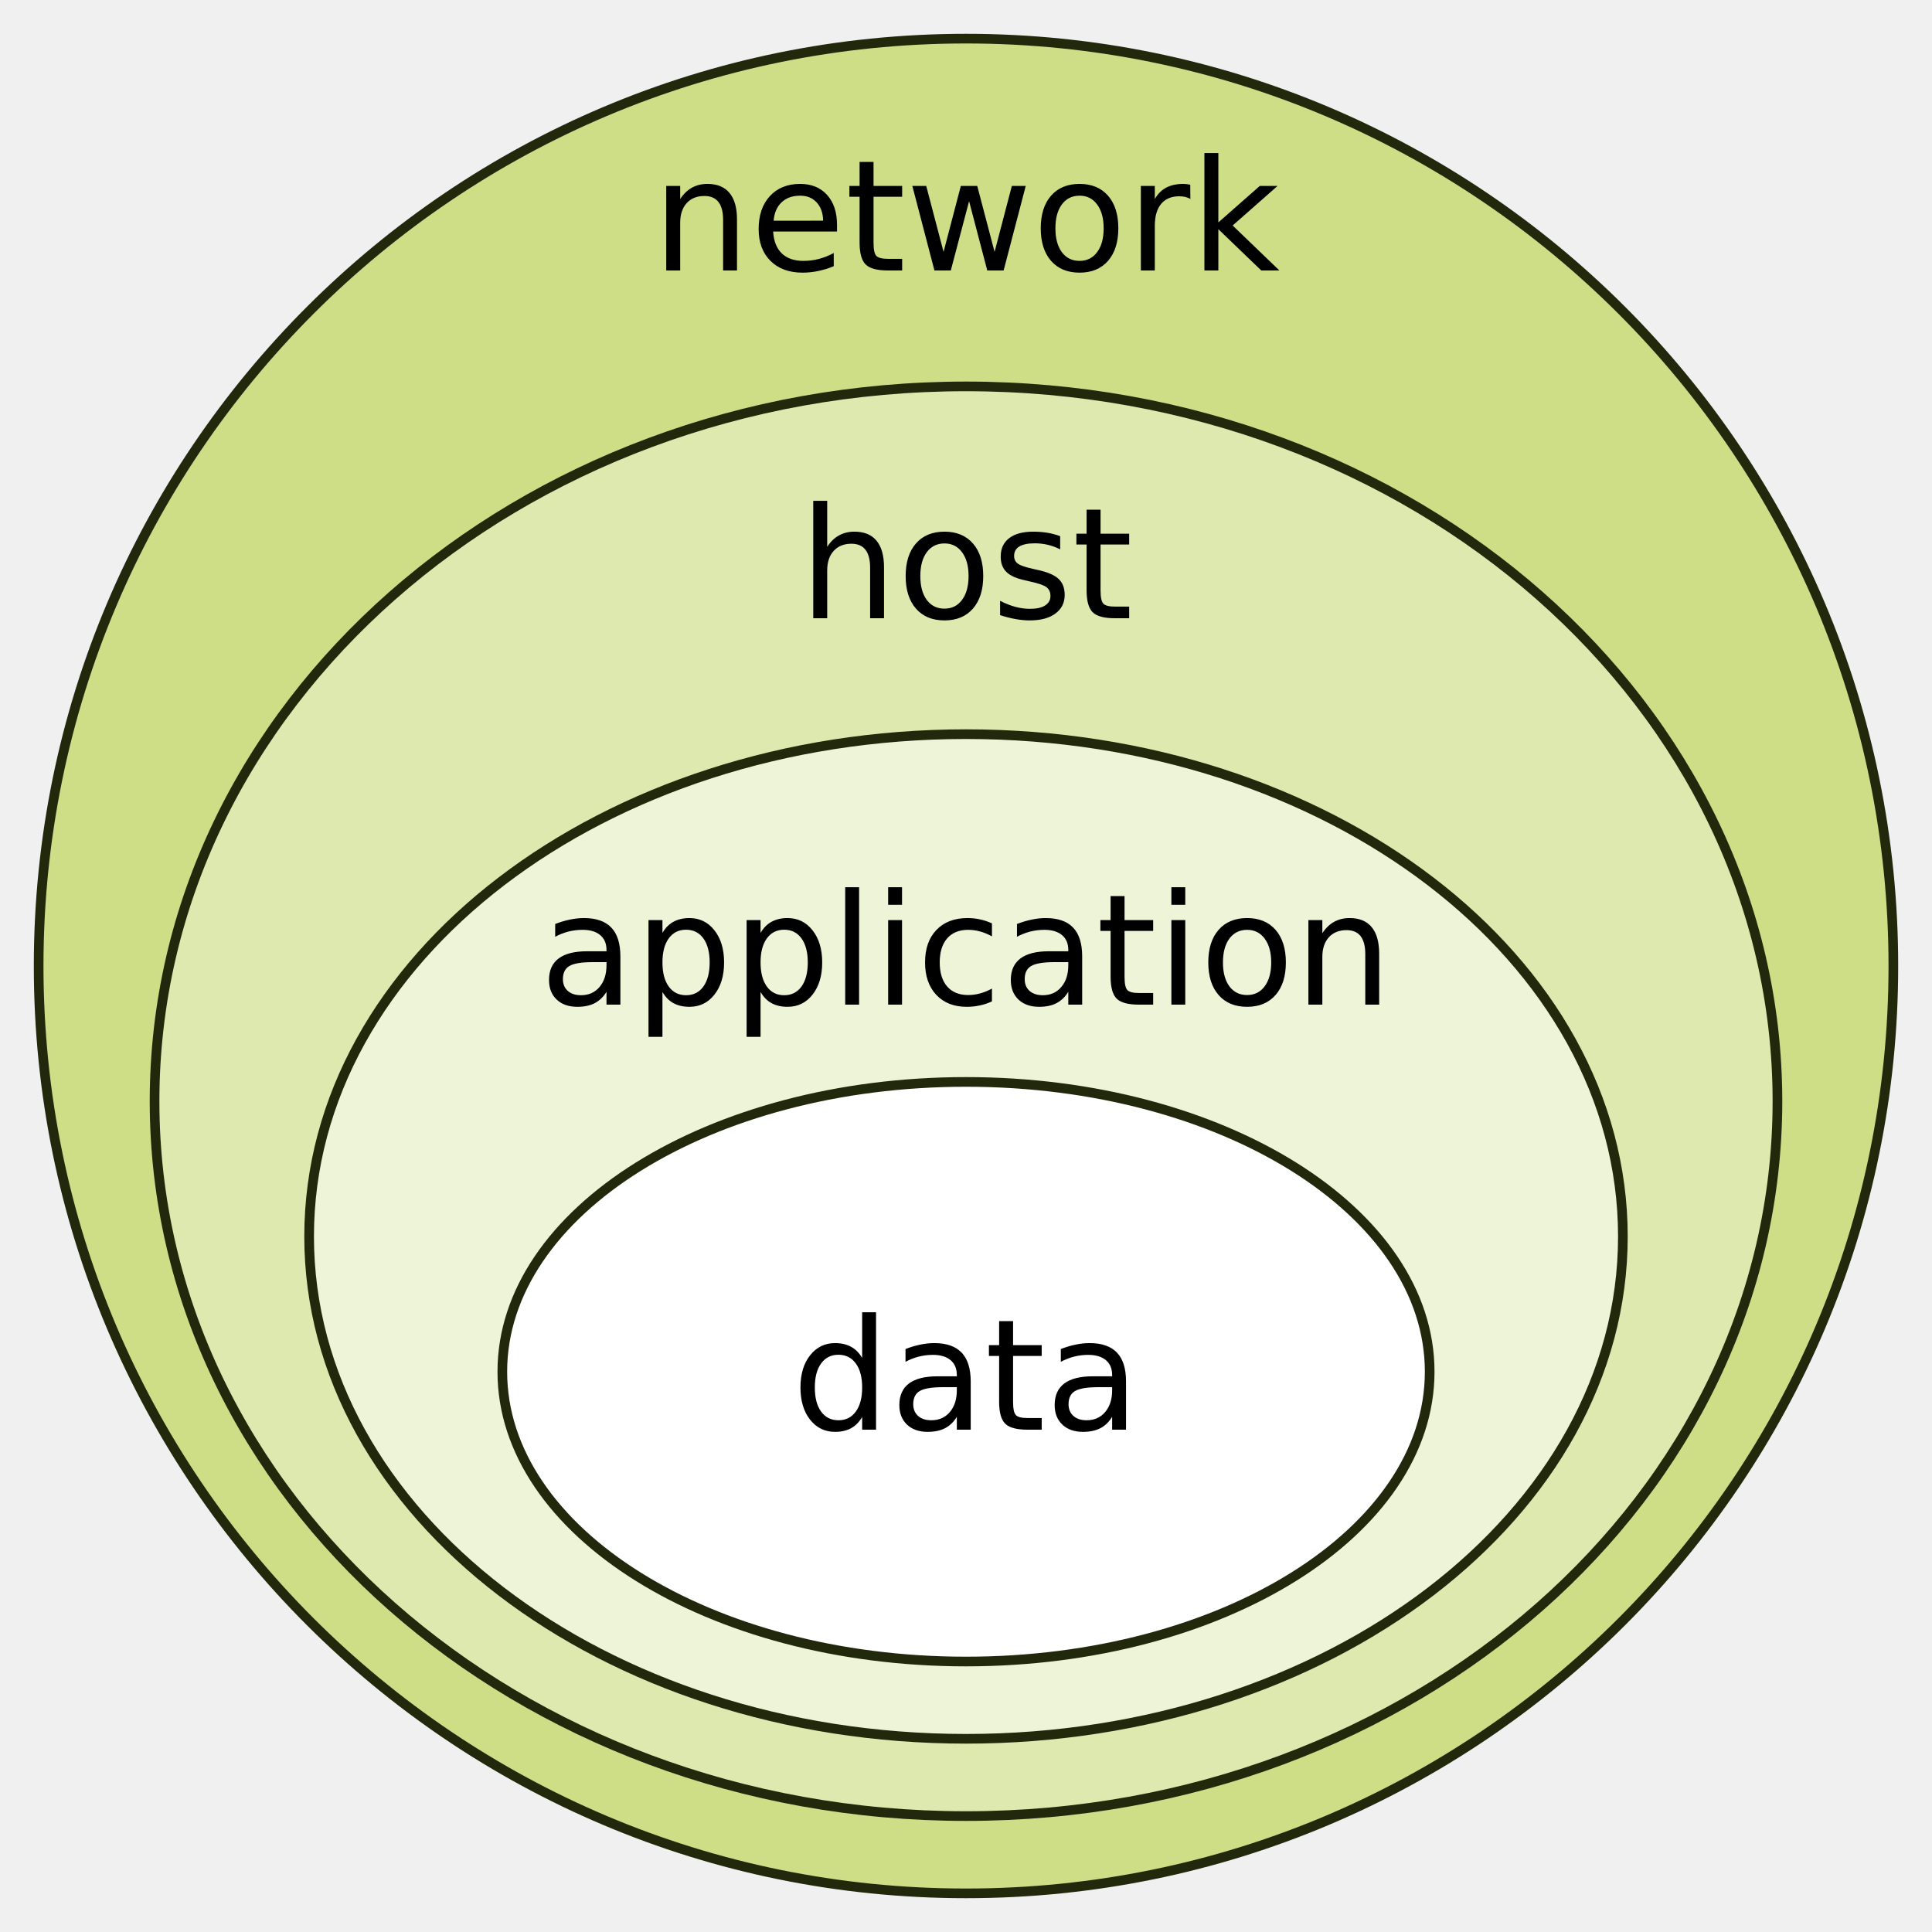
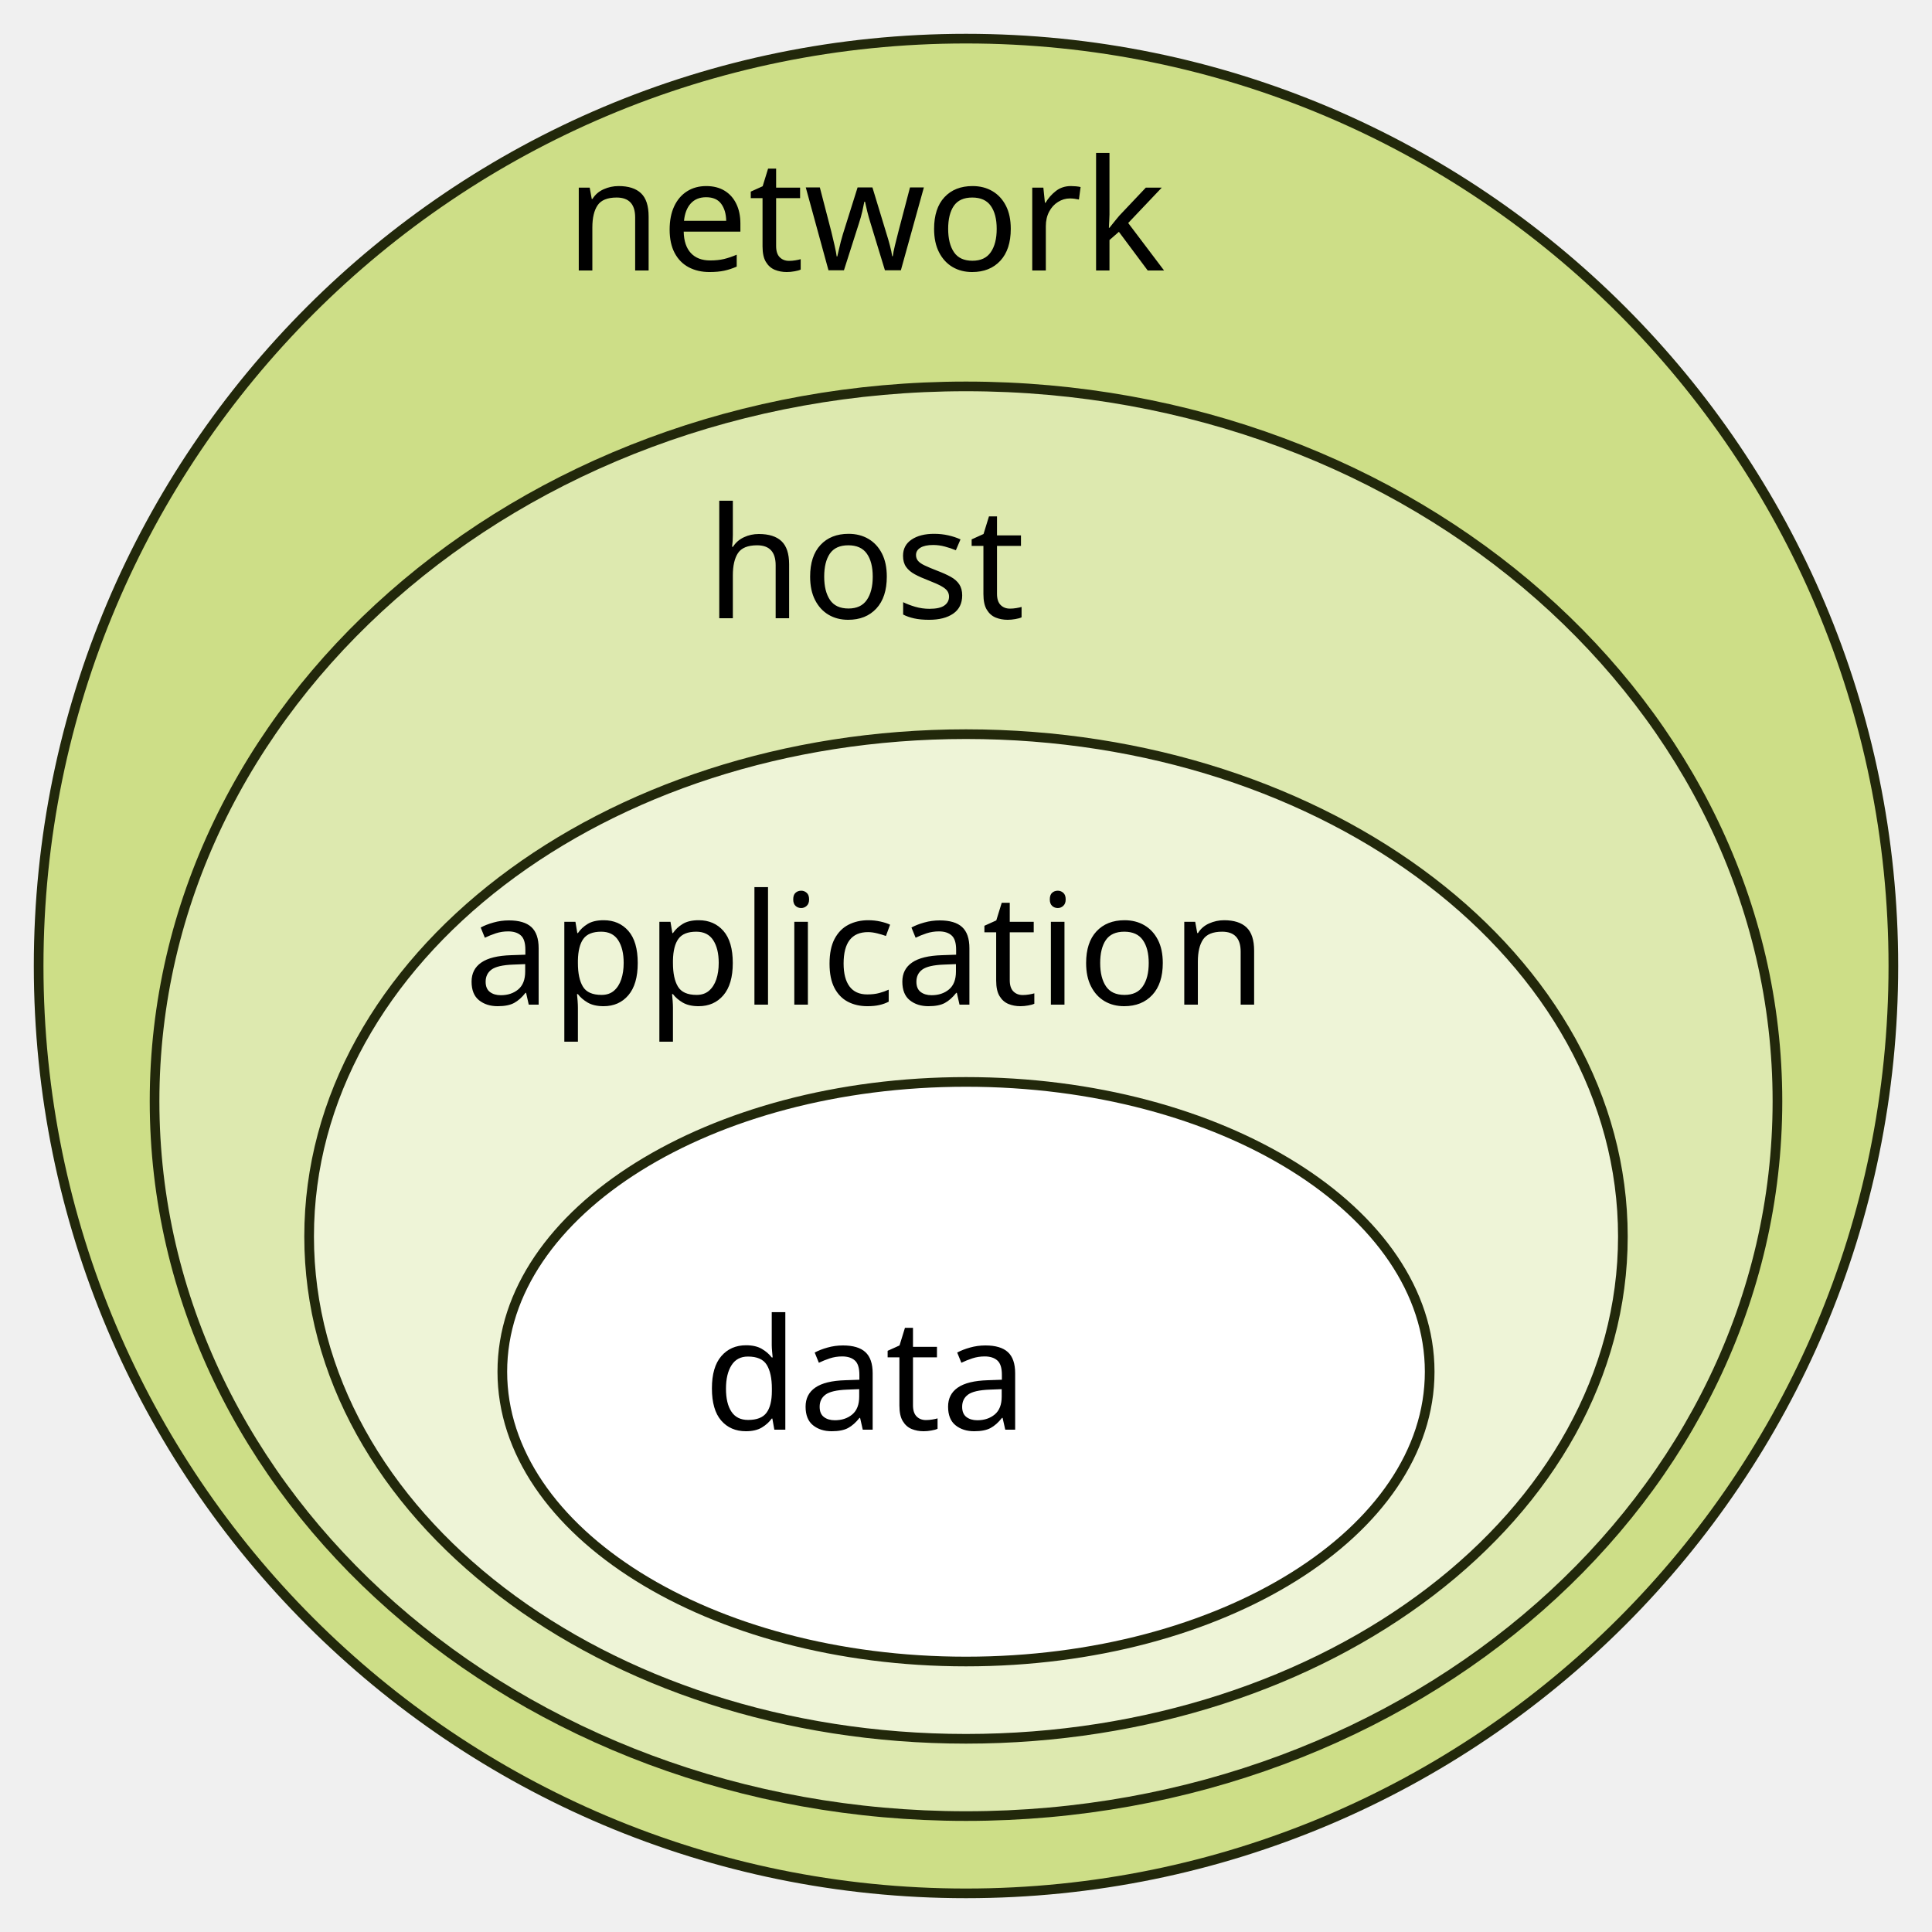
- <svg xmlns="http://www.w3.org/2000/svg" version="1.1" width="500px" height="500px" stroke="#22280b" stroke-width="2.5">
-   <circle cx="250" cy="250" r="240" fill="#cdde87" />
-   <ellipse cx="250" cy="285" rx="210" ry="185" fill="#dde9af" />
-   <ellipse cx="250" cy="320" rx="170" ry="130" fill="#eef4d7" />
-   <ellipse cx="250" cy="355" rx="120" ry="75" fill="#fff" />
-   <g font-family="DejaVuSans" font-size="40px" text-anchor="middle" stroke="none">
-     <text x="250" y="70">network</text>
-     <text x="250" y="160">host</text>
-     <text x="250" y="260">application</text>
-     <text x="250" y="370">data</text>
+ <svg xmlns="http://www.w3.org/2000/svg" width="500" height="500" id="svg2" version="1.1">
+   <defs id="defs4" />
+   <g id="layer1" transform="translate(0,-552.3622)">
+     <path style="fill:#cdde87;fill-opacity:1;stroke:#22280b;stroke-width:2.5;stroke-linecap:butt;stroke-linejoin:miter;stroke-miterlimit:4;stroke-dasharray:none" id="path3065" d="m 490,250 a 240,240 0 1 1 -480,0 240,240 0 1 1 480,0 z" transform="translate(0,552.3622)" />
+     <path style="fill:#dde9af;fill-opacity:1;stroke:#22280b;stroke-width:2.5;stroke-linecap:butt;stroke-linejoin:miter;stroke-miterlimit:4;stroke-dasharray:none" id="path3059" d="m 460,285 a 210,185 0 1 1 -420,0 210,185 0 1 1 420,0 z" transform="translate(0,552.3622)" />
+     <path style="fill:#eef4d7;fill-opacity:1;stroke:#22280b;stroke-width:2.5;stroke-linecap:butt;stroke-linejoin:miter;stroke-miterlimit:4;stroke-dasharray:none" id="path3061" d="m 420,320 a 170,130 0 1 1 -340,0 170,130 0 1 1 340,0 z" transform="translate(0,552.3622)" />
+     <path style="fill:#ffffff;fill-opacity:1;stroke:#22280b;stroke-width:2.5;stroke-linecap:butt;stroke-linejoin:miter;stroke-miterlimit:4;stroke-dasharray:none" id="path3063" d="m 370,355 a 120,75 0 1 1 -240,0 120,75 0 1 1 240,0 z" transform="translate(0,552.3622)" />
+     <text xml:space="preserve" style="font-size:40px;font-style:normal;font-weight:normal;text-align:center;line-height:125%;letter-spacing:0px;word-spacing:0px;text-anchor:middle;fill:#000000;fill-opacity:1;stroke:none;font-family:Sans" x="250" y="922.362" id="text3067">
+       <tspan id="tspan3069" x="250" y="922.362">data</tspan>
+     </text>
+     <text xml:space="preserve" style="font-size:40px;font-style:normal;font-weight:normal;text-align:center;line-height:125%;letter-spacing:0px;word-spacing:0px;text-anchor:middle;fill:#000000;fill-opacity:1;stroke:none;font-family:Sans" x="250" y="812.362" id="text3071">
+       <tspan id="tspan3073" x="250" y="812.362">application</tspan>
+     </text>
+     <text xml:space="preserve" style="font-size:40px;font-style:normal;font-weight:normal;text-align:center;line-height:125%;letter-spacing:0px;word-spacing:0px;text-anchor:middle;fill:#000000;fill-opacity:1;stroke:none;font-family:Sans" x="250" y="712.362" id="text3075">
+       <tspan id="tspan3077" x="250" y="712.362">host</tspan>
+     </text>
+     <text xml:space="preserve" style="font-size:40px;font-style:normal;font-weight:normal;text-align:center;line-height:125%;letter-spacing:0px;word-spacing:0px;text-anchor:middle;fill:#000000;fill-opacity:1;stroke:none;font-family:Sans" x="250" y="622.362" id="text3079">
+       <tspan id="tspan3081" x="250" y="622.362">network</tspan>
+     </text>
  </g>
</svg>
